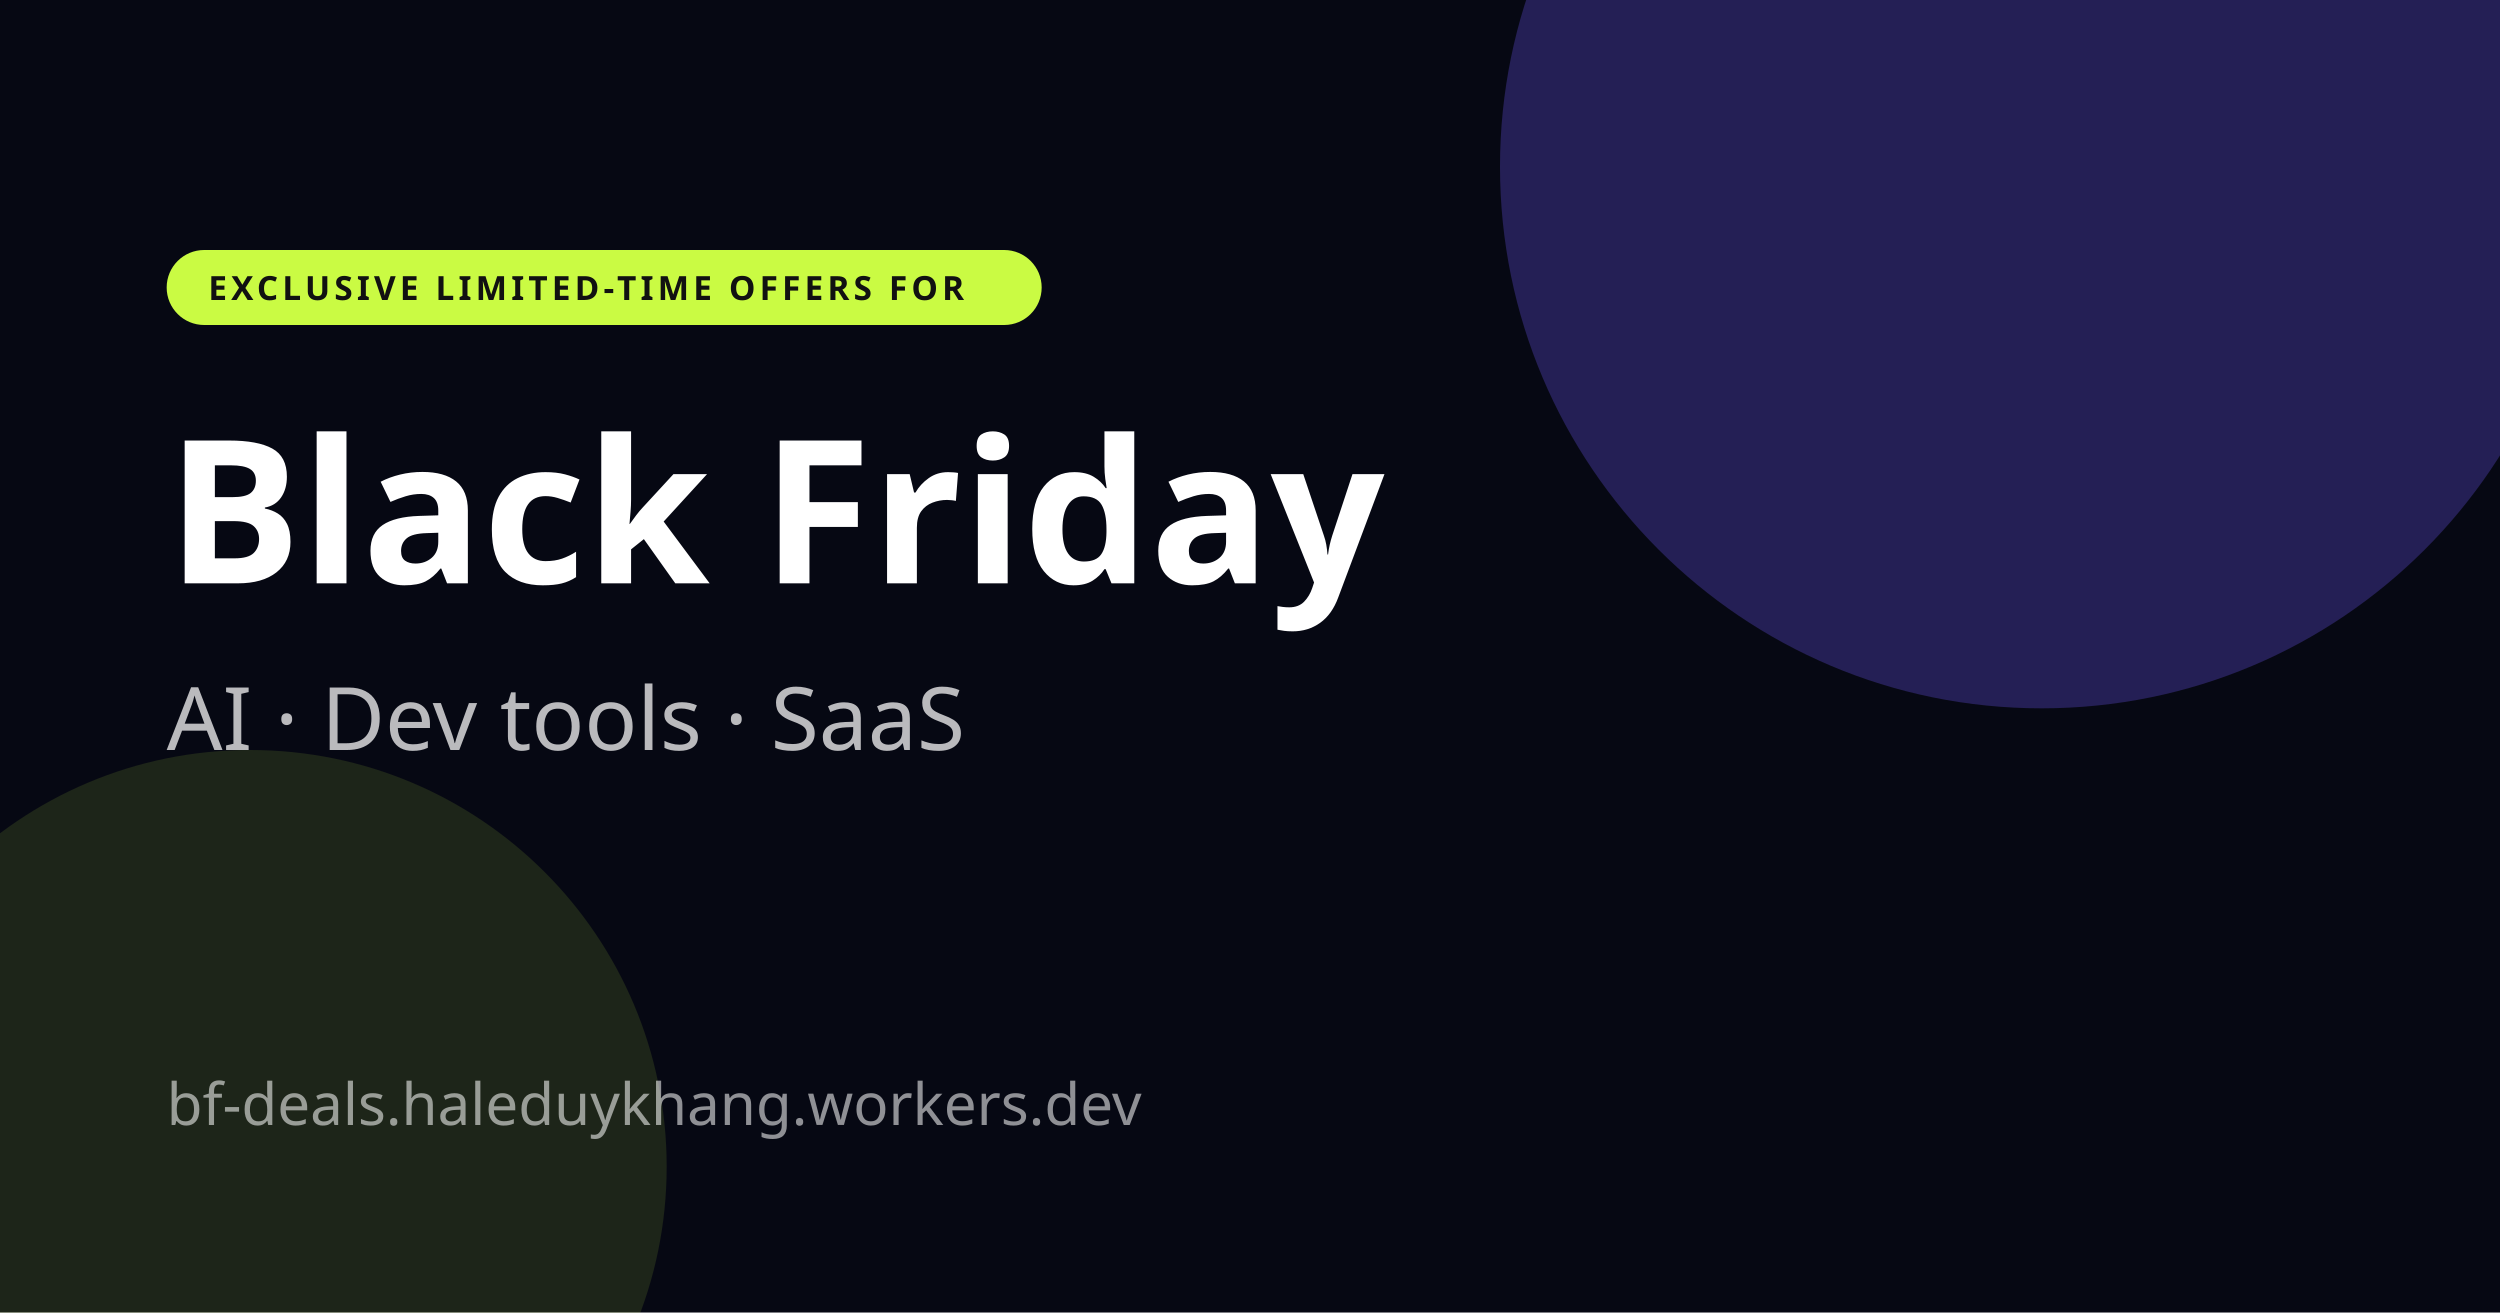
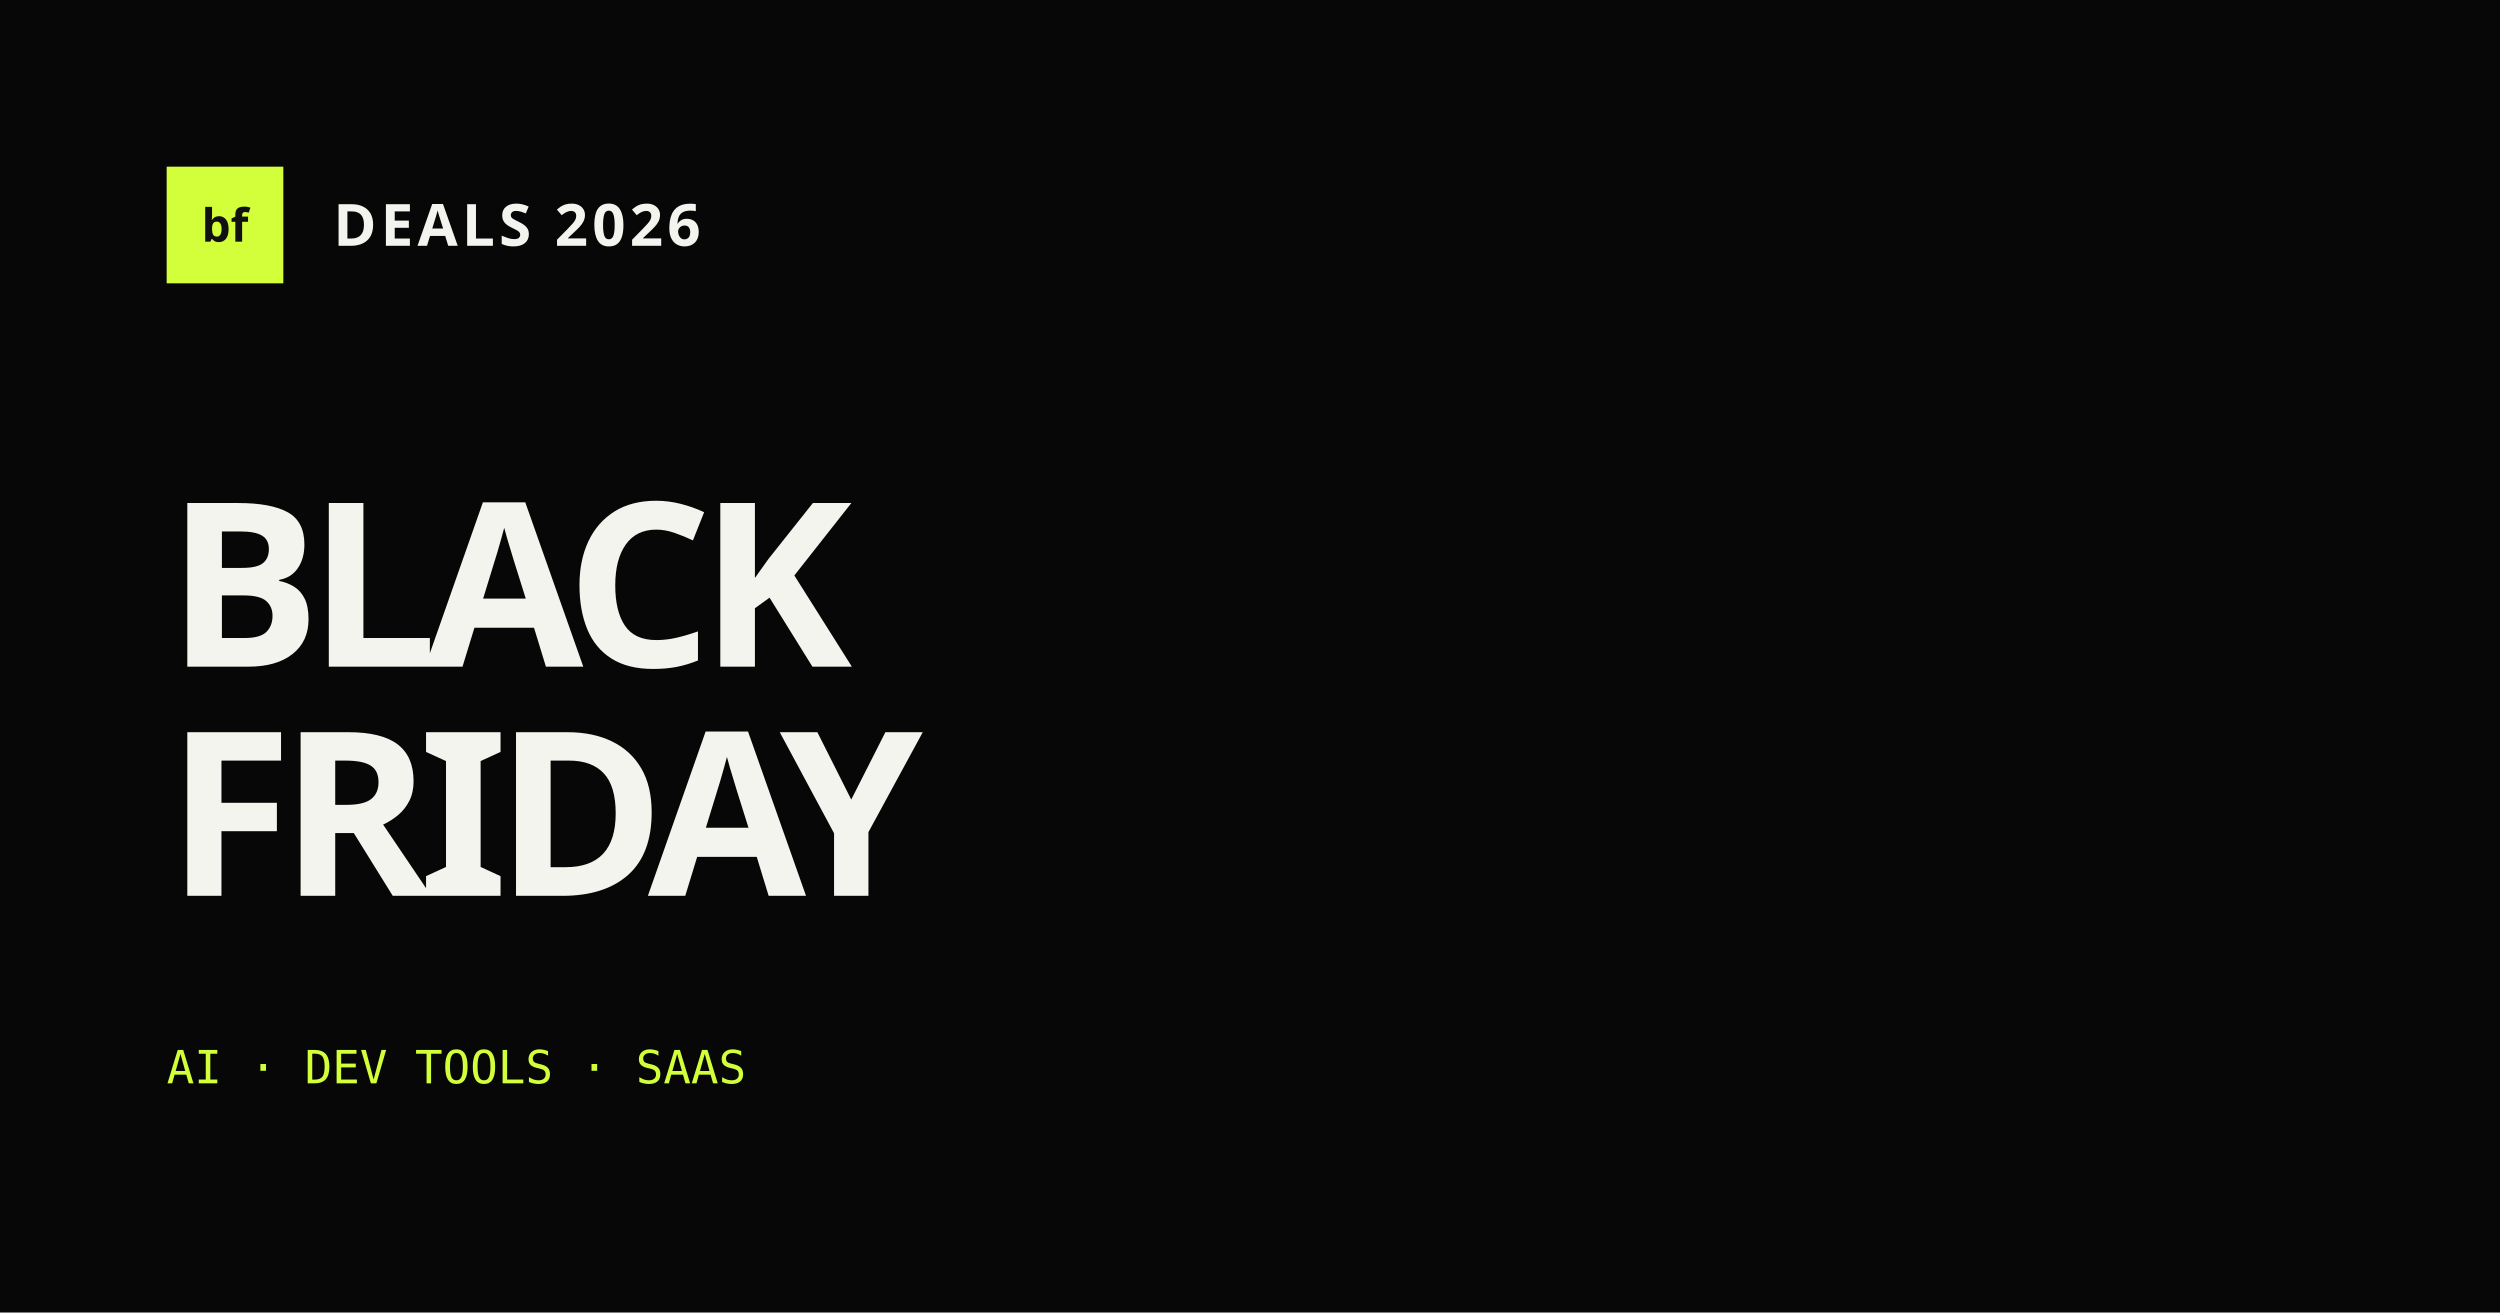
<svg xmlns="http://www.w3.org/2000/svg" width="1200" height="630" viewBox="0 0 1200 630" fill="none">
-   <rect width="1200" height="630" fill="#060813" />
-   <circle cx="980" cy="80" r="260" fill="#725CFF" fill-opacity="0.28" />
-   <circle cx="120" cy="560" r="200" fill="#CAFB43" fill-opacity="0.12" />
-   <rect x="80" y="120" width="420" height="36" rx="18" fill="#CAFB43" />
-   <text x="100" y="144" font-family="system-ui,sans-serif" font-size="16" font-weight="800" fill="#111" letter-spacing="2">EXCLUSIVE LIMITED-TIME OFFERS FOR</text>
-   <text x="80" y="280" font-family="system-ui,sans-serif" font-size="96" font-weight="800" fill="#fff">Black Friday</text>
-   <text x="80" y="360" font-family="system-ui,sans-serif" font-size="42" fill="rgba(255,255,255,0.72)">AI · Dev tools · SaaS</text>
-   <text x="80" y="540" font-family="system-ui,sans-serif" font-size="28" fill="rgba(255,255,255,0.55)">bf-deals.haleduykhang.workers.dev</text>
+   <rect width="1200" height="630" fill="#070707" />
+   <rect x="80" y="80" width="56" height="56" fill="#D2FF3A" />
+   <text x="108" y="116" text-anchor="middle" font-family="system-ui,sans-serif" font-size="22" font-weight="700" fill="#111">bf</text>
+   <text x="160" y="118" font-family="system-ui,sans-serif" font-size="28" font-weight="800" fill="#F4F4EE" letter-spacing="2">DEALS 2026</text>
+   <text x="80" y="320" font-family="system-ui,sans-serif" font-size="110" font-weight="800" fill="#F4F4EE" letter-spacing="-6">BLACK</text>
+   <text x="80" y="430" font-family="system-ui,sans-serif" font-size="110" font-weight="800" fill="#F4F4EE" letter-spacing="-6">FRIDAY</text>
+   <text x="80" y="520" font-family="ui-monospace,monospace" font-size="22" fill="#D2FF3A">AI · DEV TOOLS · SAAS</text>
</svg>
